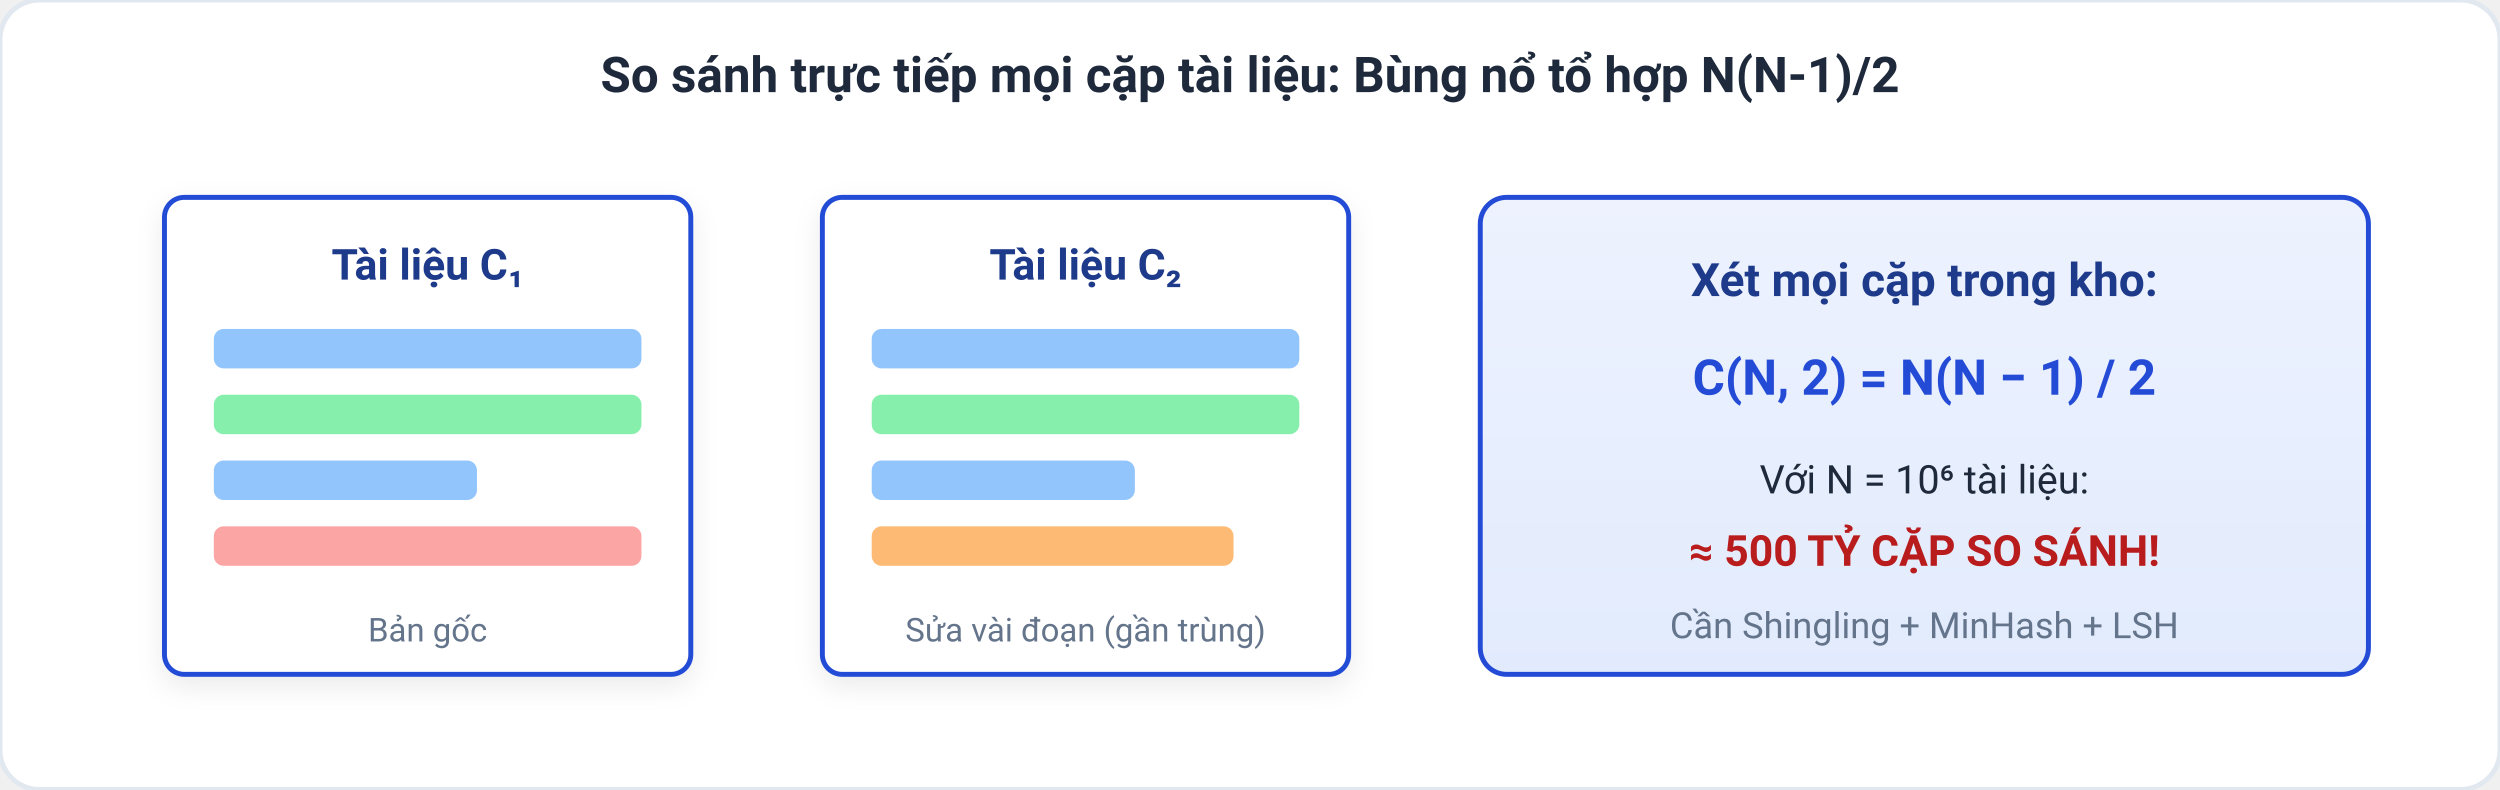
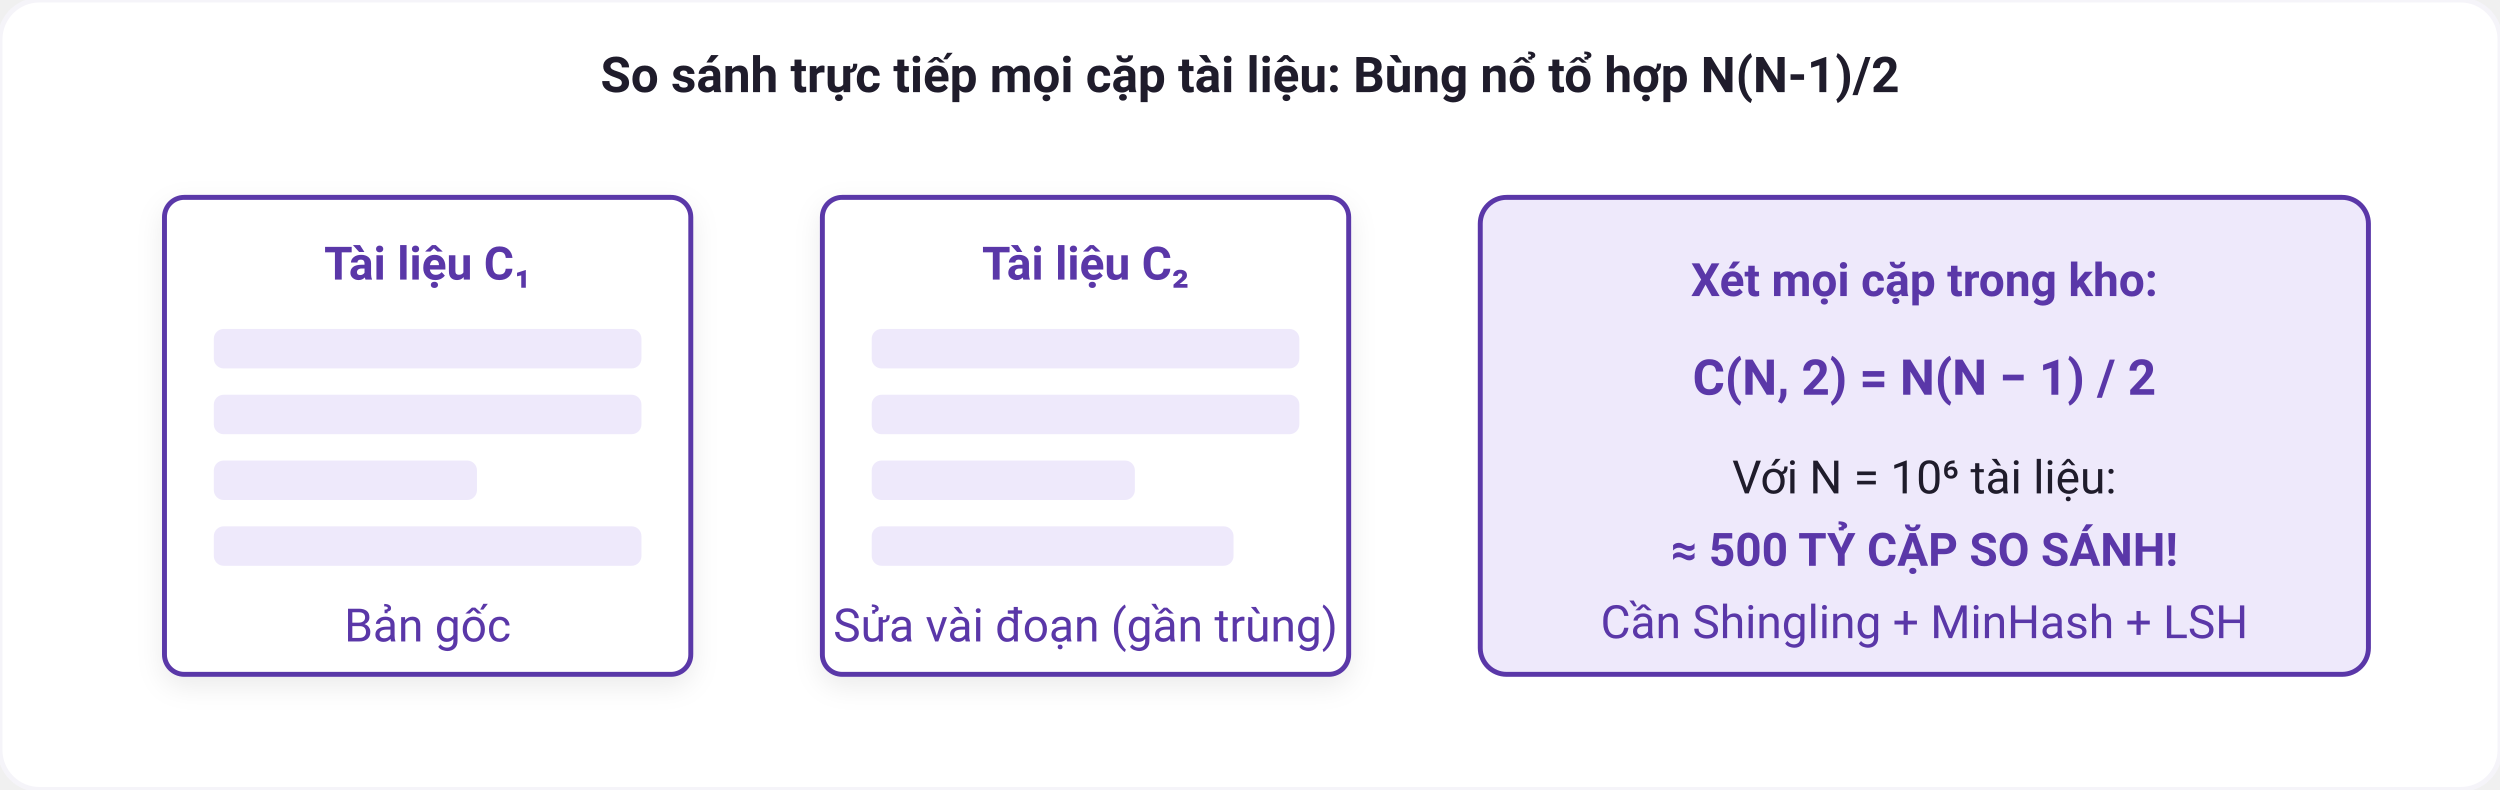
<svg xmlns="http://www.w3.org/2000/svg" viewBox="0 0 760 240" width="100%" height="auto" style="max-width: 760px; font-family: -apple-system, BlinkMacSystemFont, 'Segoe UI', Roboto, Helvetica, Arial, sans-serif;">
  <defs>
    <linearGradient id="blueGrad" x1="0%" y1="0%" x2="100%" y2="100%">
-       <stop offset="0%" stop-color="#244bd6" />
-       <stop offset="100%" stop-color="#1b3cac" />
+       <stop offset="0%" stop-color="#5a37a8" />
+       <stop offset="100%" stop-color="#5a37a8" />
    </linearGradient>
    <linearGradient id="softBlue" x1="0%" y1="0%" x2="0%" y2="100%">
-       <stop offset="0%" stop-color="#edf2fe" />
-       <stop offset="100%" stop-color="#e2ebfd" />
+       <stop offset="0%" stop-color="#f5f4f9" />
+       <stop offset="100%" stop-color="#eee9fb" />
    </linearGradient>
    <linearGradient id="softAmber" x1="0%" y1="0%" x2="0%" y2="100%">
-       <stop offset="0%" stop-color="#fef3c7" />
-       <stop offset="100%" stop-color="#fde68a" />
+       <stop offset="0%" stop-color="#eee9fb" />
+       <stop offset="100%" stop-color="#eee9fb" />
    </linearGradient>
    <linearGradient id="softGreen" x1="0%" y1="0%" x2="0%" y2="100%">
-       <stop offset="0%" stop-color="#ecfdf5" />
-       <stop offset="100%" stop-color="#d1fae5" />
+       <stop offset="0%" stop-color="#f5f4f9" />
+       <stop offset="100%" stop-color="#eee9fb" />
    </linearGradient>
    <linearGradient id="softRed" x1="0%" y1="0%" x2="0%" y2="100%">
-       <stop offset="0%" stop-color="#fef2f2" />
-       <stop offset="100%" stop-color="#fee2e2" />
+       <stop offset="0%" stop-color="#f5f4f9" />
+       <stop offset="100%" stop-color="#eee9fb" />
    </linearGradient>
    <filter id="shadow" x="-5%" y="-5%" width="110%" height="115%" filterUnits="userSpaceOnUse">
-       <feDropShadow dx="0" dy="3" stdDeviation="4" flood-color="#0f172a" flood-opacity="0.08" />
+       <feDropShadow dx="0" dy="3" stdDeviation="4" flood-color="#1f1c2b" flood-opacity="0.08" />
    </filter>
    <marker id="arrow" viewBox="0 0 10 10" refX="8" refY="5" markerWidth="6" markerHeight="6" orient="auto-start-reverse">
-       <path d="M 0 1 L 10 5 L 0 9 z" fill="#244bd6" />
+       <path d="M 0 1 L 10 5 L 0 9 z" fill="#5a37a8" />
    </marker>
    <marker id="grayArrow" viewBox="0 0 10 10" refX="8" refY="5" markerWidth="6" markerHeight="6" orient="auto-start-reverse">
-       <path d="M 0 1 L 10 5 L 0 9 z" fill="#64748b" />
+       <path d="M 0 1 L 10 5 L 0 9 z" fill="#5a37a8" />
    </marker>
    <marker id="redArrow" viewBox="0 0 10 10" refX="8" refY="5" markerWidth="6" markerHeight="6" orient="auto-start-reverse">
-       <path d="M 0 1 L 10 5 L 0 9 z" fill="#ef4444" />
+       <path d="M 0 1 L 10 5 L 0 9 z" fill="#5a37a8" />
    </marker>
    <marker id="greenArrow" viewBox="0 0 10 10" refX="8" refY="5" markerWidth="6" markerHeight="6" orient="auto-start-reverse">
-       <path d="M 0 1 L 10 5 L 0 9 z" fill="#10b981" />
+       <path d="M 0 1 L 10 5 L 0 9 z" fill="#5a37a8" />
    </marker>
  </defs>
-   <rect width="760" height="240" rx="12" fill="#ffffff" stroke="#e2e8f0" stroke-width="1.5" />
-   <text x="380" y="28" font-size="15" font-weight="700" fill="#1e293b" text-anchor="middle">So sánh trực tiếp mọi cặp tài liệu: Bùng nổ tổ hợp N(N-1)/2</text>
-   <rect x="50" y="60" width="160" height="145" rx="6" fill="#ffffff" stroke="#244bd6" stroke-width="1.5" filter="url(#shadow)" />
-   <text x="130" y="85" font-size="13" font-weight="700" fill="#1e3a8a" text-anchor="middle">Tài liệu C₁</text>
-   <rect x="65" y="100" width="130" height="12" rx="3" fill="#93c5fd" />
-   <rect x="65" y="120" width="130" height="12" rx="3" fill="#86efac" />
-   <rect x="65" y="140" width="80" height="12" rx="3" fill="#93c5fd" />
-   <rect x="65" y="160" width="130" height="12" rx="3" fill="#fca5a5" />
-   <text x="130" y="195" font-size="10" fill="#64748b" text-anchor="middle">Bản gốc</text>
-   <rect x="250" y="60" width="160" height="145" rx="6" fill="#ffffff" stroke="#244bd6" stroke-width="1.5" filter="url(#shadow)" />
-   <text x="330" y="85" font-size="13" font-weight="700" fill="#1e3a8a" text-anchor="middle">Tài liệu C₂</text>
-   <rect x="265" y="100" width="130" height="12" rx="3" fill="#93c5fd" />
-   <rect x="265" y="120" width="130" height="12" rx="3" fill="#86efac" />
-   <rect x="265" y="140" width="80" height="12" rx="3" fill="#93c5fd" />
-   <rect x="265" y="160" width="110" height="12" rx="3" fill="#fdba74" />
-   <text x="330" y="195" font-size="10" fill="#64748b" text-anchor="middle">Sửa vài đoạn (gần trùng)</text>
-   <rect x="450" y="60" width="270" height="145" rx="8" fill="url(#softBlue)" stroke="#244bd6" stroke-width="1.5" />
-   <text x="585" y="90" font-size="14" font-weight="700" fill="#1e3a8a" text-anchor="middle">Xét mọi cặp trong kho:</text>
-   <text x="585" y="120" font-size="15" font-weight="700" fill="#244bd6" text-anchor="middle">C(N, 2) = N(N − 1) / 2</text>
-   <text x="585" y="150" font-size="12" fill="#1e293b" text-anchor="middle">Với N = 10⁶ tài liệu:</text>
-   <text x="585" y="172" font-size="13" font-weight="700" fill="#b91c1c" text-anchor="middle">≈ 500 TỶ CẶP SO SÁNH!</text>
-   <text x="585" y="194" font-size="11" fill="#64748b" text-anchor="middle">Cần Shingling + MinHash + LSH</text>
+   <rect width="760" height="240" rx="12" fill="#ffffff" stroke="#f5f4f9" stroke-width="1.5" />
+   <text x="380" y="28" font-size="15" font-weight="700" fill="#1f1c2b" text-anchor="middle">So sánh trực tiếp mọi cặp tài liệu: Bùng nổ tổ hợp N(N-1)/2</text>
+   <rect x="50" y="60" width="160" height="145" rx="6" fill="#ffffff" stroke="#5a37a8" stroke-width="1.5" filter="url(#shadow)" />
+   <text x="130" y="85" font-size="14" font-weight="700" fill="#5a37a8" text-anchor="middle">Tài liệu C₁</text>
+   <rect x="65" y="100" width="130" height="12" rx="3" fill="#eee9fb" />
+   <rect x="65" y="120" width="130" height="12" rx="3" fill="#eee9fb" />
+   <rect x="65" y="140" width="80" height="12" rx="3" fill="#eee9fb" />
+   <rect x="65" y="160" width="130" height="12" rx="3" fill="#eee9fb" />
+   <text x="130" y="195" font-size="14" fill="#5a37a8" text-anchor="middle">Bản gốc</text>
+   <rect x="250" y="60" width="160" height="145" rx="6" fill="#ffffff" stroke="#5a37a8" stroke-width="1.5" filter="url(#shadow)" />
+   <text x="330" y="85" font-size="14" font-weight="700" fill="#5a37a8" text-anchor="middle">Tài liệu C₂</text>
+   <rect x="265" y="100" width="130" height="12" rx="3" fill="#eee9fb" />
+   <rect x="265" y="120" width="130" height="12" rx="3" fill="#eee9fb" />
+   <rect x="265" y="140" width="80" height="12" rx="3" fill="#eee9fb" />
+   <rect x="265" y="160" width="110" height="12" rx="3" fill="#eee9fb" />
+   <text x="330" y="195" font-size="14" fill="#5a37a8" text-anchor="middle">Sửa vài đoạn (gần trùng)</text>
+   <rect x="450" y="60" width="270" height="145" rx="8" fill="#eee9fb" stroke="#5a37a8" stroke-width="1.5" />
+   <text x="585" y="90" font-size="14" font-weight="700" fill="#5a37a8" text-anchor="middle">Xét mọi cặp trong kho:</text>
+   <text x="585" y="120" font-size="15" font-weight="700" fill="#5a37a8" text-anchor="middle">C(N, 2) = N(N − 1) / 2</text>
+   <text x="585" y="150" font-size="14" fill="#1f1c2b" text-anchor="middle">Với N = 10⁶ tài liệu:</text>
+   <text x="585" y="172" font-size="14" font-weight="700" fill="#5a37a8" text-anchor="middle">≈ 500 TỶ CẶP SO SÁNH!</text>
+   <text x="585" y="194" font-size="14" fill="#5a37a8" text-anchor="middle">Cần Shingling + MinHash + LSH</text>
</svg>
